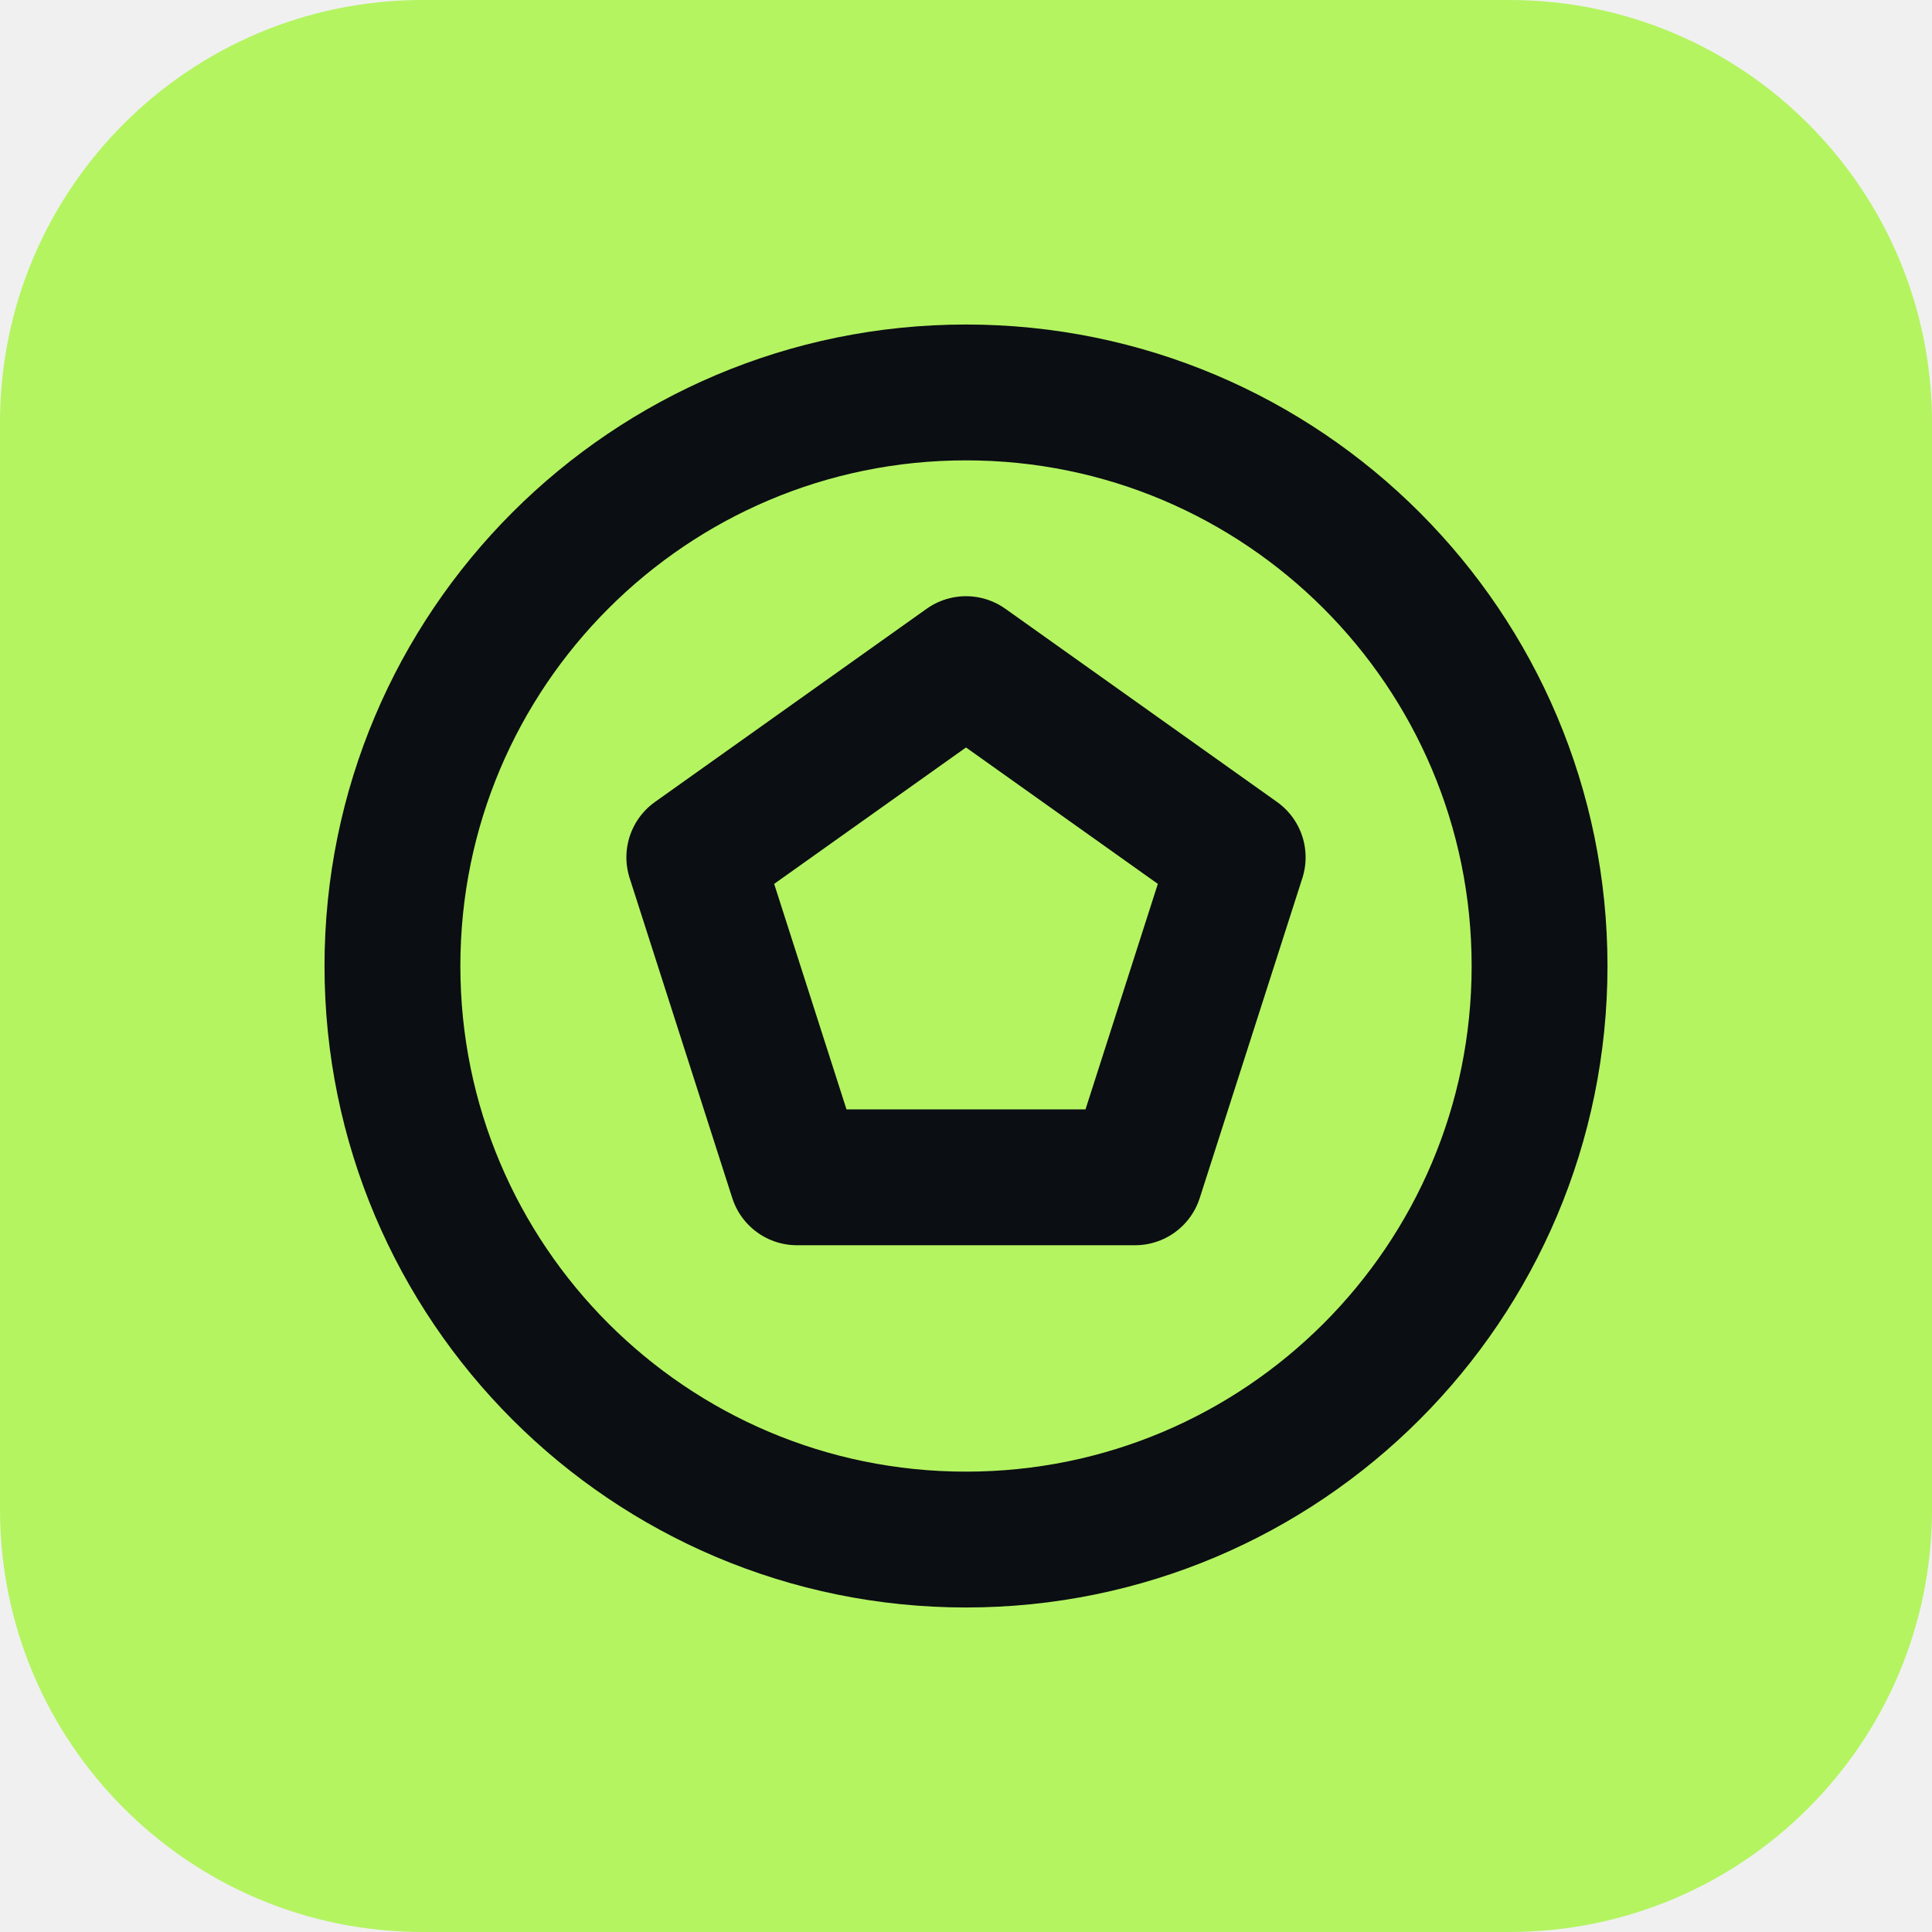
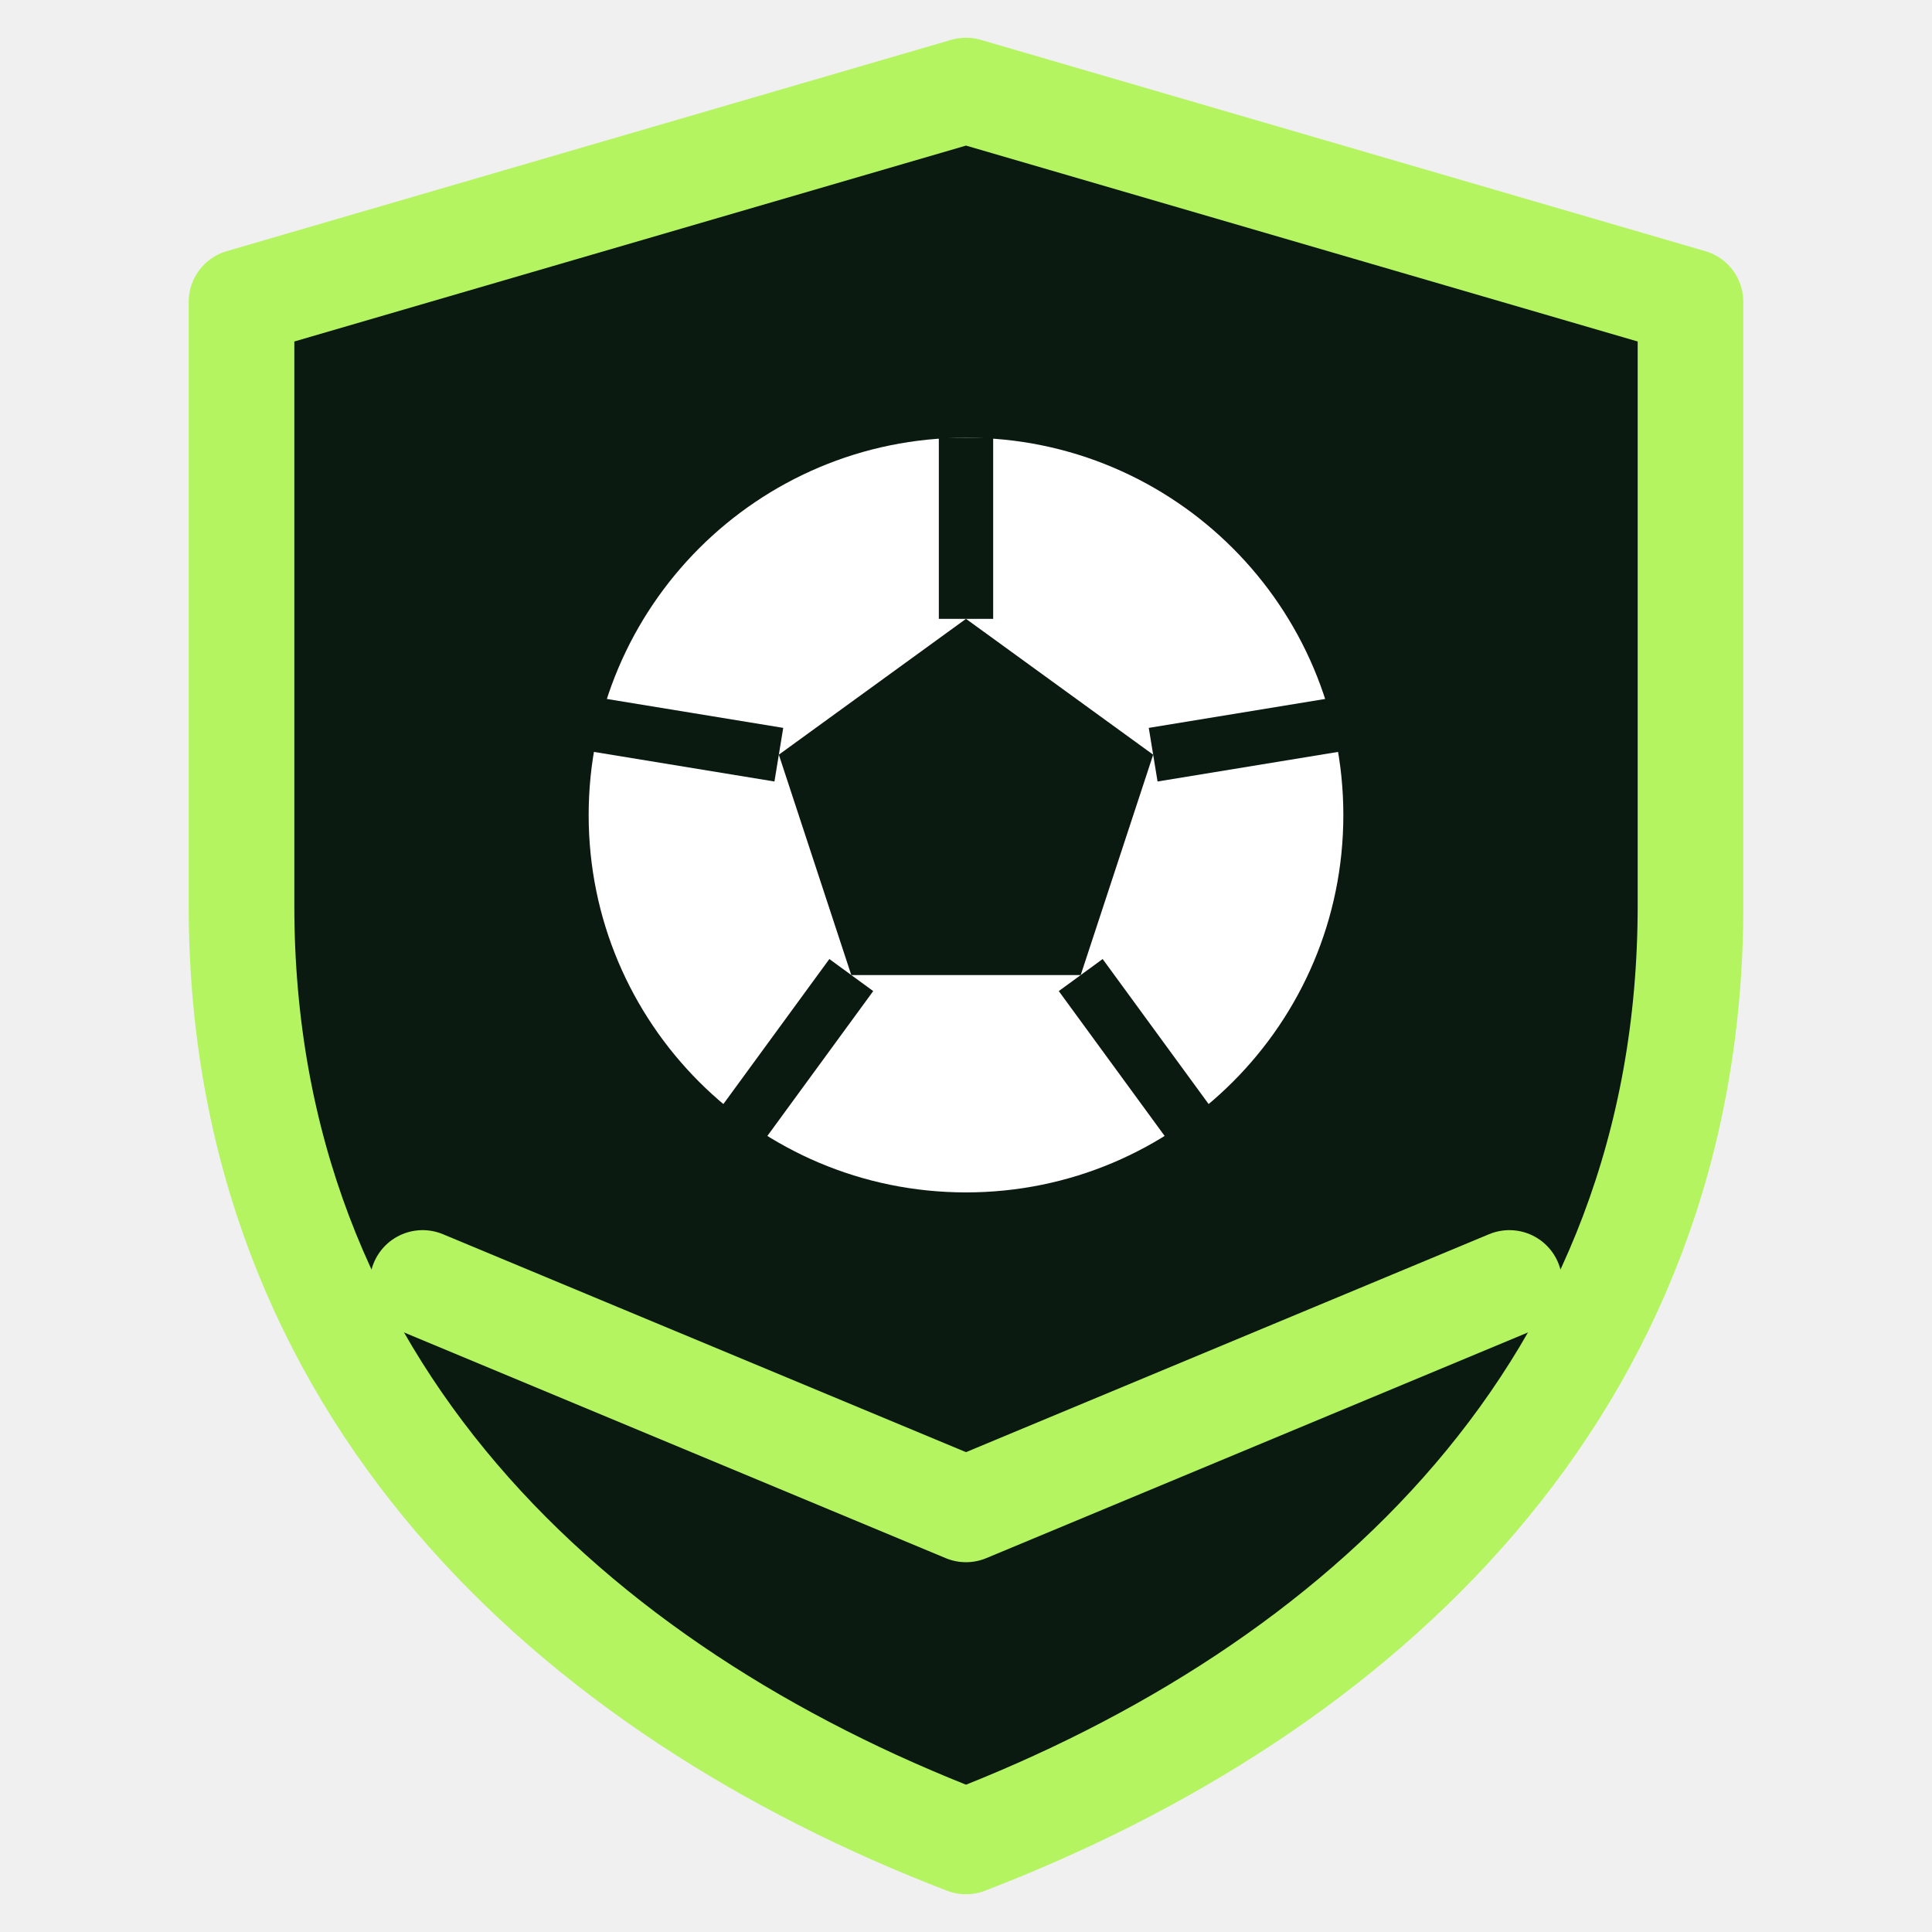
<svg xmlns="http://www.w3.org/2000/svg" viewBox="0 0 64 64">
-   <rect width="64" height="64" rx="14" fill="#b4f461" />
-   <g fill="none" stroke="#0b0e13" stroke-width="4.5" stroke-linecap="round" stroke-linejoin="round">
-     <circle cx="32" cy="32" r="19" />
-     <path d="m32 22 9 6.4-3.4 10.6H26.4L23 28.4z" />
-   </g>
+   <path d="M32 3 56 10v20c0 16-11 26-24 31C19 56 8 46 8 30V10z" fill="#0a1a11" stroke="#b4f461" stroke-width="3.5" stroke-linejoin="round" />
+   <path d="M14 42.5 32 50l18-7.5" fill="none" stroke="#b4f461" stroke-width="3.5" stroke-linecap="round" stroke-linejoin="round" />
+   <circle cx="32" cy="27" r="12.5" fill="#fff" />
+   <path d="m32 20.5 6.2 4.5-2.4 7.3h-7.6L25.8 25z" fill="#0a1a11" />
+   <path d="M32 14.5v6M44.3 24l-6.1 1M39.6 37.5l-3.8-5.2M24.4 37.5l3.8-5.2M19.7 24l6.1 1" stroke="#0a1a11" stroke-width="1.8" />
</svg>
